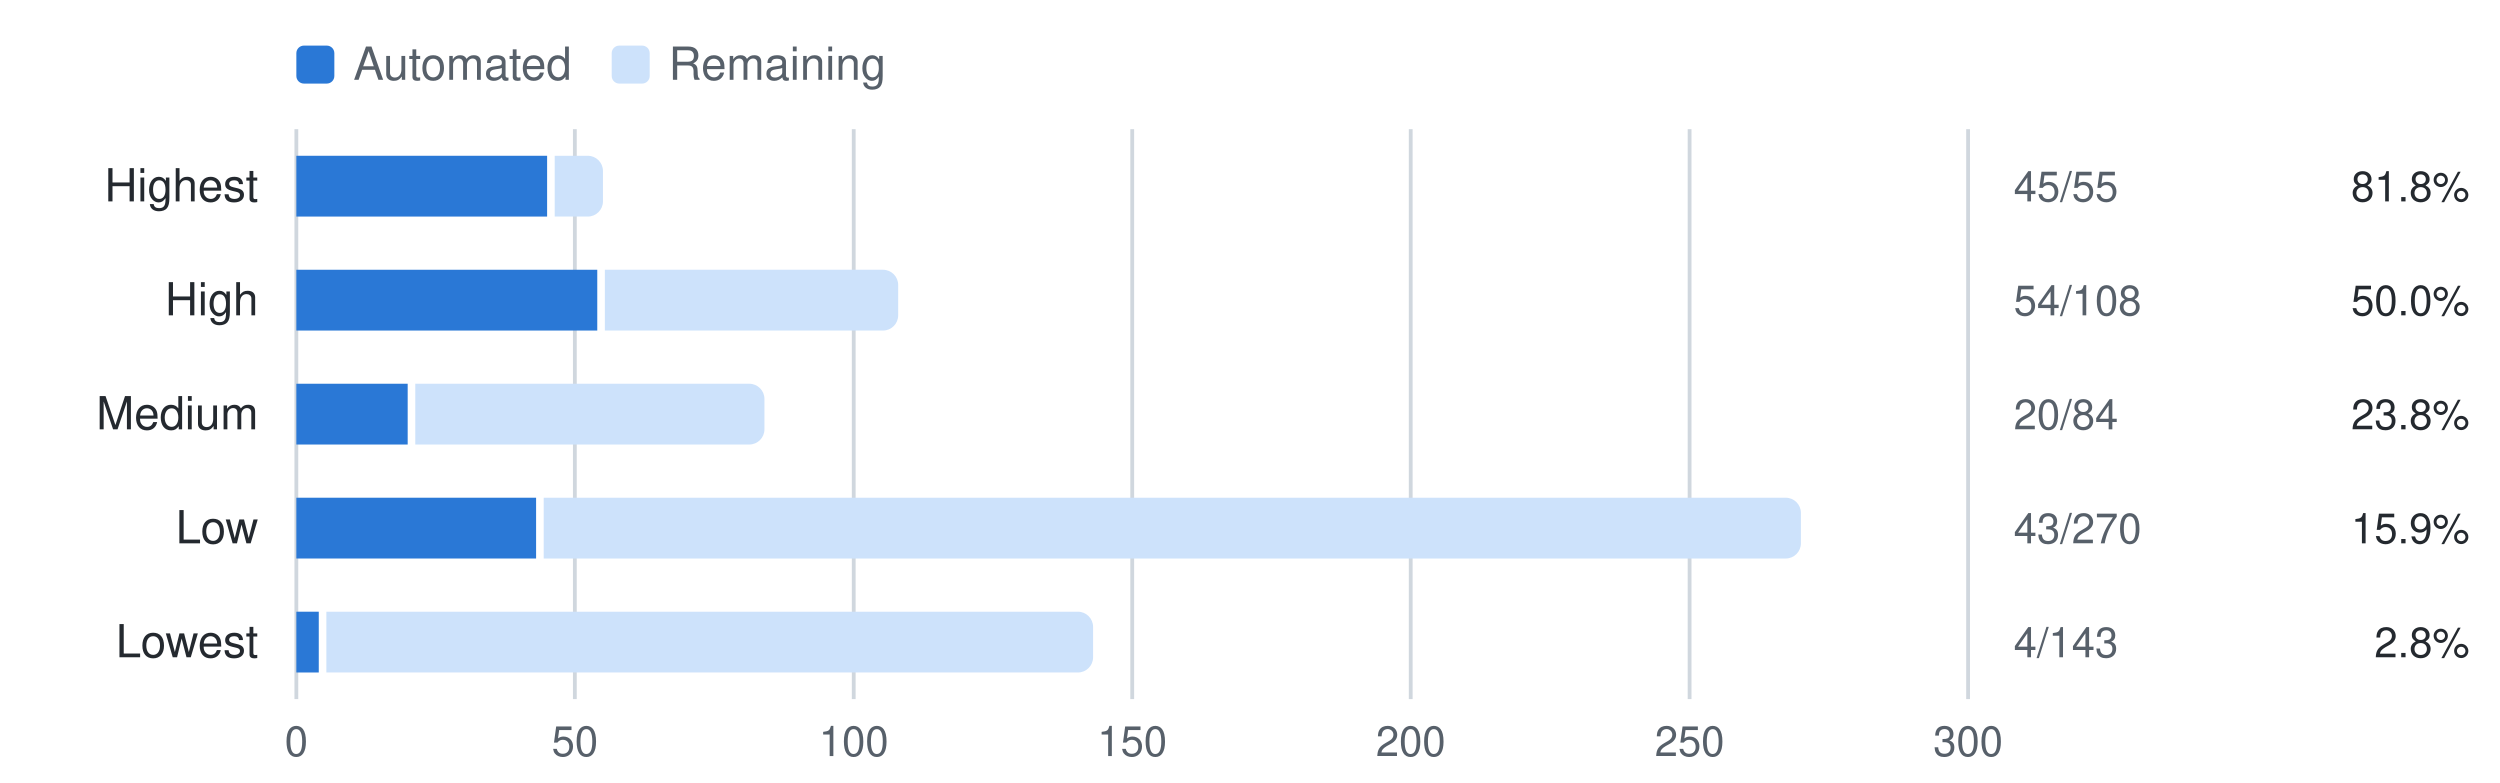
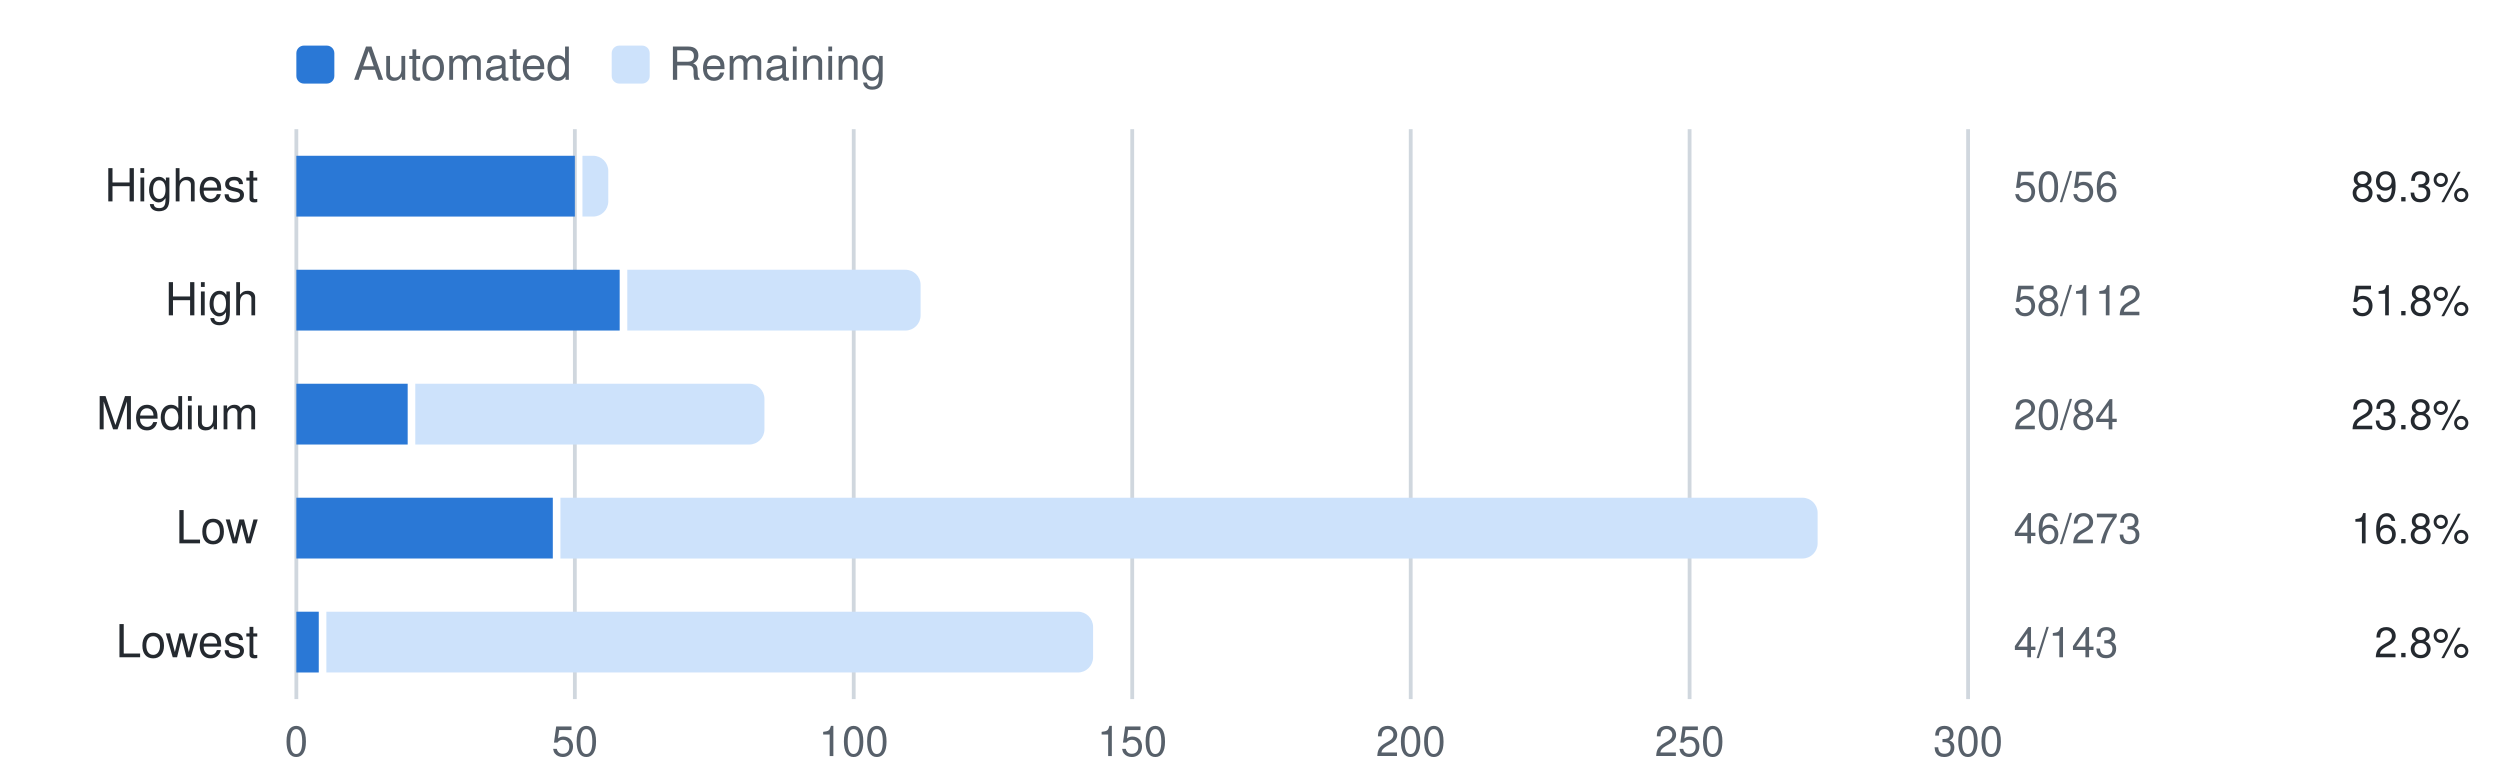
<svg xmlns="http://www.w3.org/2000/svg" width="658" height="206" viewBox="0 0 658 206" role="img" aria-label="Automated versus remaining conda CLI test cases, by priority">
  <g font-family="-apple-system,BlinkMacSystemFont,Segoe UI,Helvetica,Arial,sans-serif" font-size="12">
    <rect x="78" y="12" width="10" height="10" rx="2" fill="#2a78d6" />
    <text x="93" y="21" fill="#57606a">Automated</text>
    <rect x="161" y="12" width="10" height="10" rx="2" fill="#cde2fb" />
    <text x="176" y="21" fill="#57606a">Remaining</text>
    <line x1="78.0" y1="34" x2="78.0" y2="184" stroke="#d0d7de" stroke-width="1" />
    <text x="78.0" y="199" fill="#57606a" font-size="11" text-anchor="middle">0</text>
    <line x1="151.3" y1="34" x2="151.3" y2="184" stroke="#d0d7de" stroke-width="1" />
    <text x="151.3" y="199" fill="#57606a" font-size="11" text-anchor="middle">50</text>
    <line x1="224.7" y1="34" x2="224.7" y2="184" stroke="#d0d7de" stroke-width="1" />
    <text x="224.7" y="199" fill="#57606a" font-size="11" text-anchor="middle">100</text>
    <line x1="298.0" y1="34" x2="298.0" y2="184" stroke="#d0d7de" stroke-width="1" />
    <text x="298.0" y="199" fill="#57606a" font-size="11" text-anchor="middle">150</text>
    <line x1="371.3" y1="34" x2="371.3" y2="184" stroke="#d0d7de" stroke-width="1" />
    <text x="371.3" y="199" fill="#57606a" font-size="11" text-anchor="middle">200</text>
    <line x1="444.7" y1="34" x2="444.7" y2="184" stroke="#d0d7de" stroke-width="1" />
    <text x="444.7" y="199" fill="#57606a" font-size="11" text-anchor="middle">250</text>
    <line x1="518.0" y1="34" x2="518.0" y2="184" stroke="#d0d7de" stroke-width="1" />
    <text x="518.0" y="199" fill="#57606a" font-size="11" text-anchor="middle">300</text>
    <text x="68" y="53.0" fill="#24292f" text-anchor="end">Highest</text>
-     <path d="M78.0,41.0h66.0v16.0h-66.0z" fill="#2a78d6" />
-     <path d="M146.0,41.0H154.7A4,4 0 0 1 158.7,45.0V53.0A4,4 0 0 1 154.7,57.0H146.0z" fill="#cde2fb" />
-     <text x="530" y="53.0" fill="#57606a" font-size="11">45/55</text>
-     <text x="650" y="53.0" fill="#24292f" font-size="11" text-anchor="end">81.8%</text>
+     <path d="M78.0,41.0h73.3v16.0h-73.3z" fill="#2a78d6" />
+     <path d="M153.3,41.0H156.1A4,4 0 0 1 160.1,45.0V53.0A4,4 0 0 1 156.1,57.0H153.3z" fill="#cde2fb" />
+     <text x="530" y="53.0" fill="#57606a" font-size="11">50/56</text>
+     <text x="650" y="53.0" fill="#24292f" font-size="11" text-anchor="end">89.3%</text>
    <text x="68" y="83.0" fill="#24292f" text-anchor="end">High</text>
-     <path d="M78.0,71.0h79.2v16.0h-79.2z" fill="#2a78d6" />
-     <path d="M159.2,71.0H232.4A4,4 0 0 1 236.4,75.0V83.0A4,4 0 0 1 232.4,87.0H159.2z" fill="#cde2fb" />
-     <text x="530" y="83.0" fill="#57606a" font-size="11">54/108</text>
-     <text x="650" y="83.0" fill="#24292f" font-size="11" text-anchor="end">50.0%</text>
+     <path d="M78.0,71.0h85.1v16.0h-85.1z" fill="#2a78d6" />
+     <path d="M165.1,71.0H238.3A4,4 0 0 1 242.3,75.0V83.0A4,4 0 0 1 238.3,87.0H165.1z" fill="#cde2fb" />
+     <text x="530" y="83.0" fill="#57606a" font-size="11">58/112</text>
+     <text x="650" y="83.0" fill="#24292f" font-size="11" text-anchor="end">51.8%</text>
    <text x="68" y="113.0" fill="#24292f" text-anchor="end">Medium</text>
    <path d="M78.0,101.0h29.3v16.0h-29.3z" fill="#2a78d6" />
    <path d="M109.3,101.0H197.2A4,4 0 0 1 201.2,105.0V113.0A4,4 0 0 1 197.2,117.0H109.3z" fill="#cde2fb" />
    <text x="530" y="113.0" fill="#57606a" font-size="11">20/84</text>
    <text x="650" y="113.0" fill="#24292f" font-size="11" text-anchor="end">23.8%</text>
    <text x="68" y="143.0" fill="#24292f" text-anchor="end">Low</text>
-     <path d="M78.0,131.0h63.1v16.0h-63.1z" fill="#2a78d6" />
-     <path d="M143.1,131.0H470.0A4,4 0 0 1 474.0,135.0V143.0A4,4 0 0 1 470.0,147.0H143.1z" fill="#cde2fb" />
-     <text x="530" y="143.0" fill="#57606a" font-size="11">43/270</text>
-     <text x="650" y="143.0" fill="#24292f" font-size="11" text-anchor="end">15.9%</text>
+     <path d="M78.0,131.0h67.5v16.0h-67.5z" fill="#2a78d6" />
+     <path d="M147.5,131.0H474.4A4,4 0 0 1 478.4,135.0V143.0A4,4 0 0 1 474.4,147.0H147.5z" fill="#cde2fb" />
+     <text x="530" y="143.0" fill="#57606a" font-size="11">46/273</text>
+     <text x="650" y="143.0" fill="#24292f" font-size="11" text-anchor="end">16.8%</text>
    <text x="68" y="173.0" fill="#24292f" text-anchor="end">Lowest</text>
    <path d="M78.0,161.0h5.9v16.0h-5.9z" fill="#2a78d6" />
    <path d="M85.9,161.0H283.7A4,4 0 0 1 287.7,165.0V173.0A4,4 0 0 1 283.7,177.0H85.9z" fill="#cde2fb" />
    <text x="530" y="173.0" fill="#57606a" font-size="11">4/143</text>
    <text x="650" y="173.0" fill="#24292f" font-size="11" text-anchor="end">2.8%</text>
  </g>
</svg>
